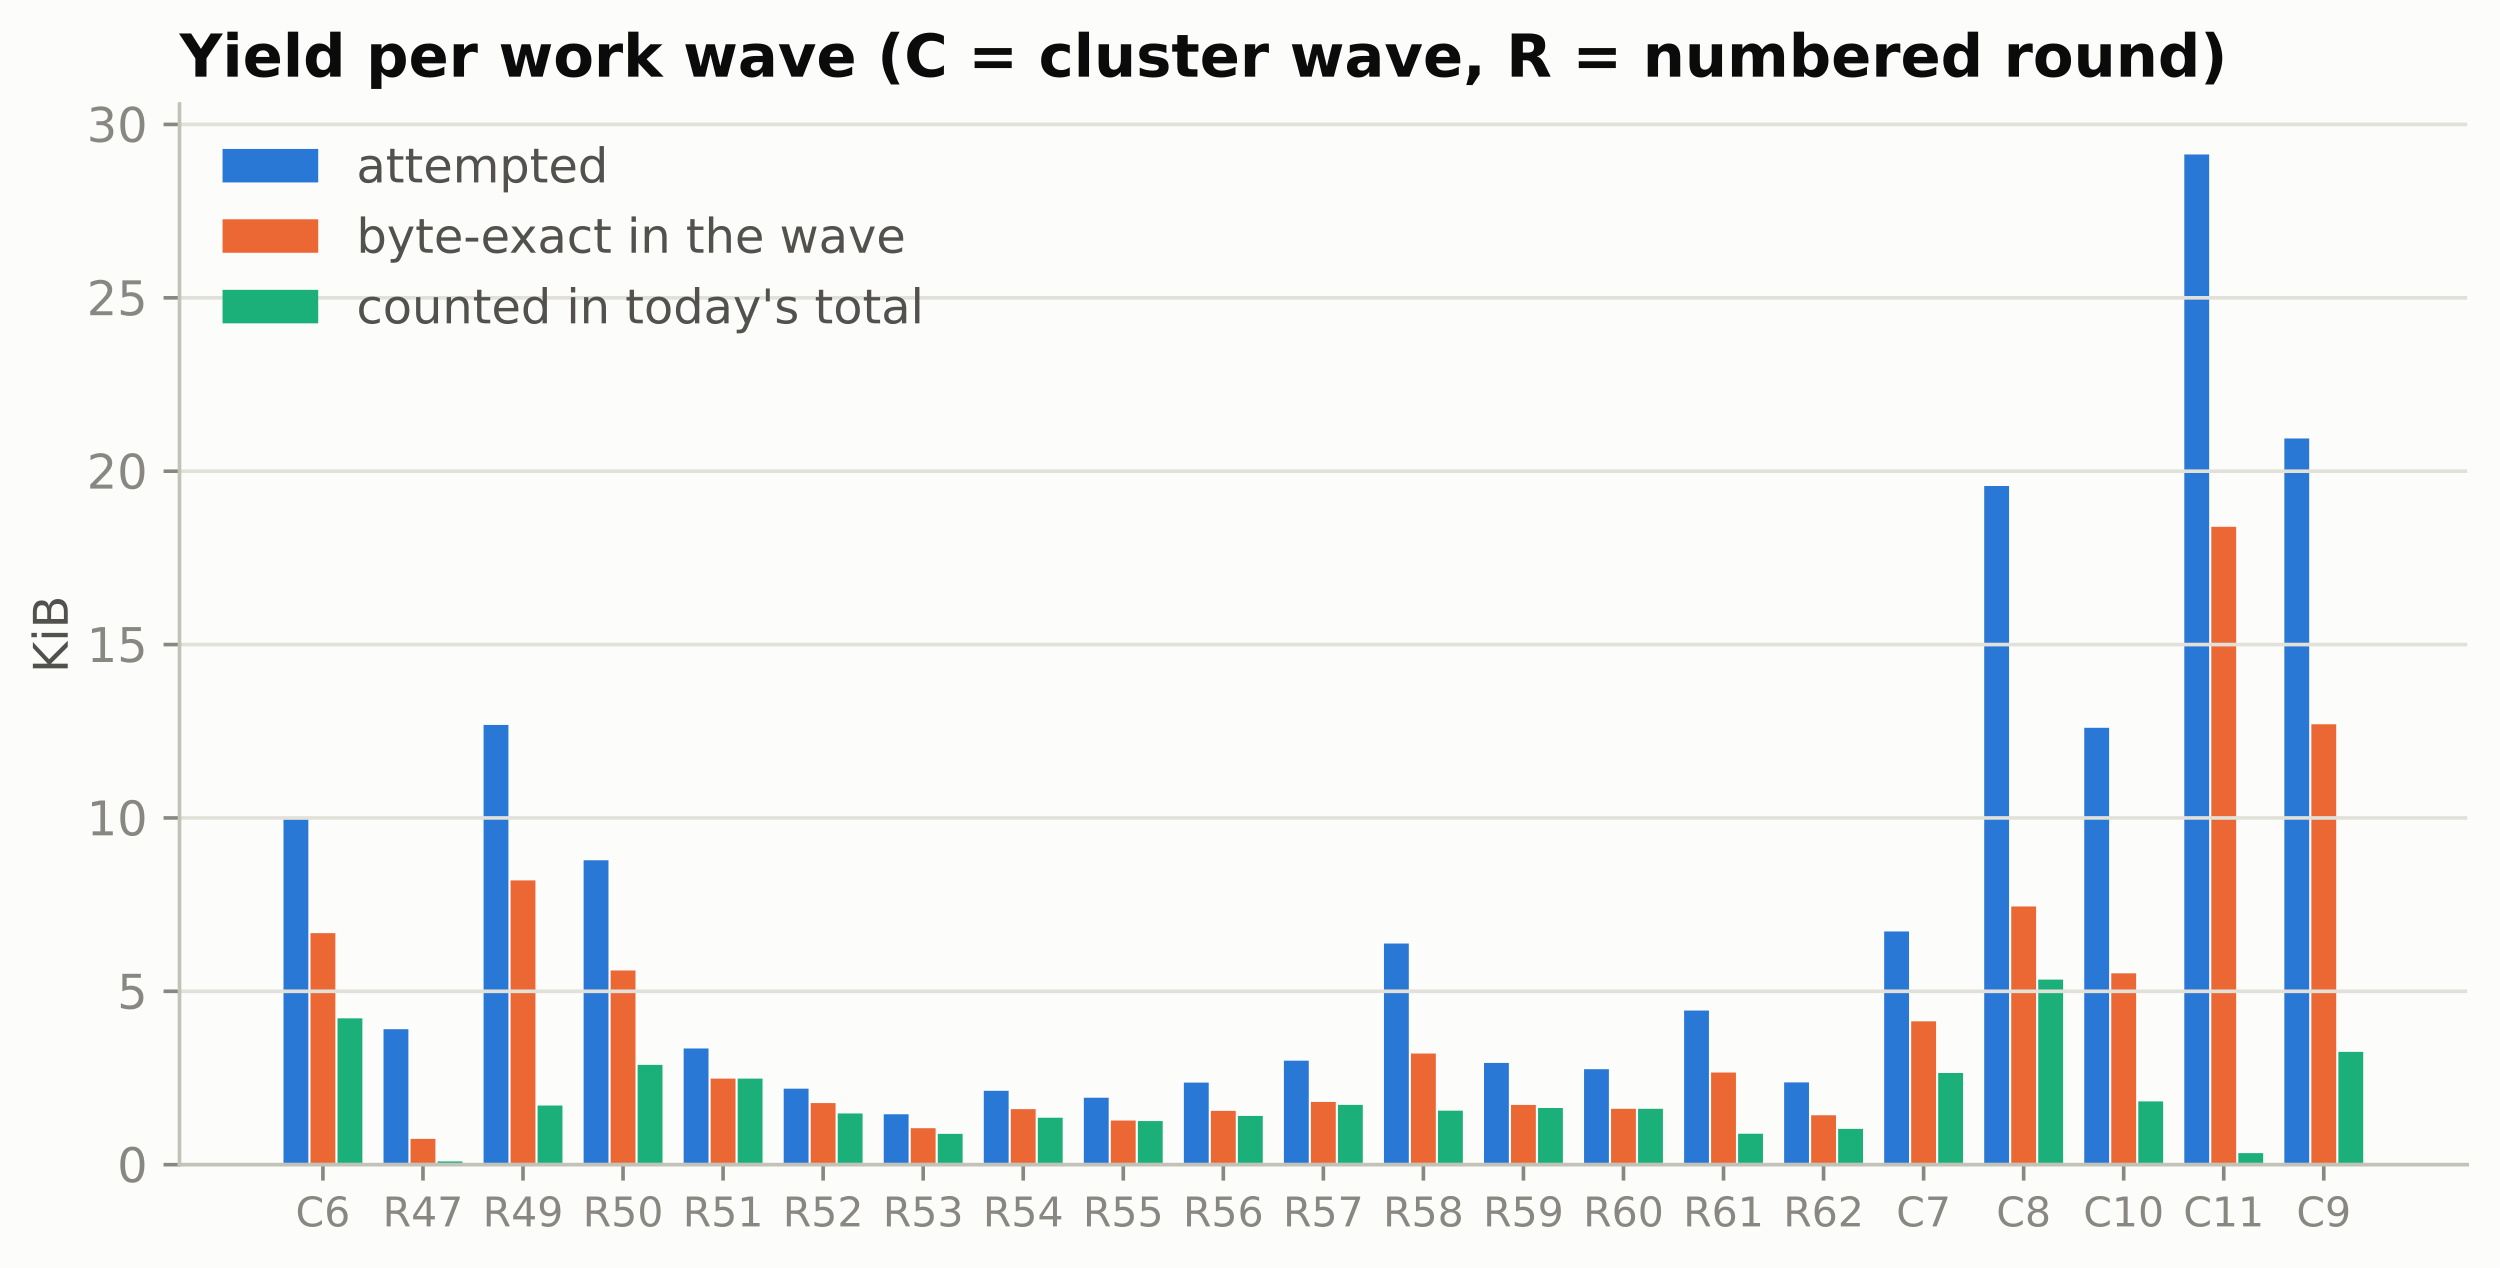
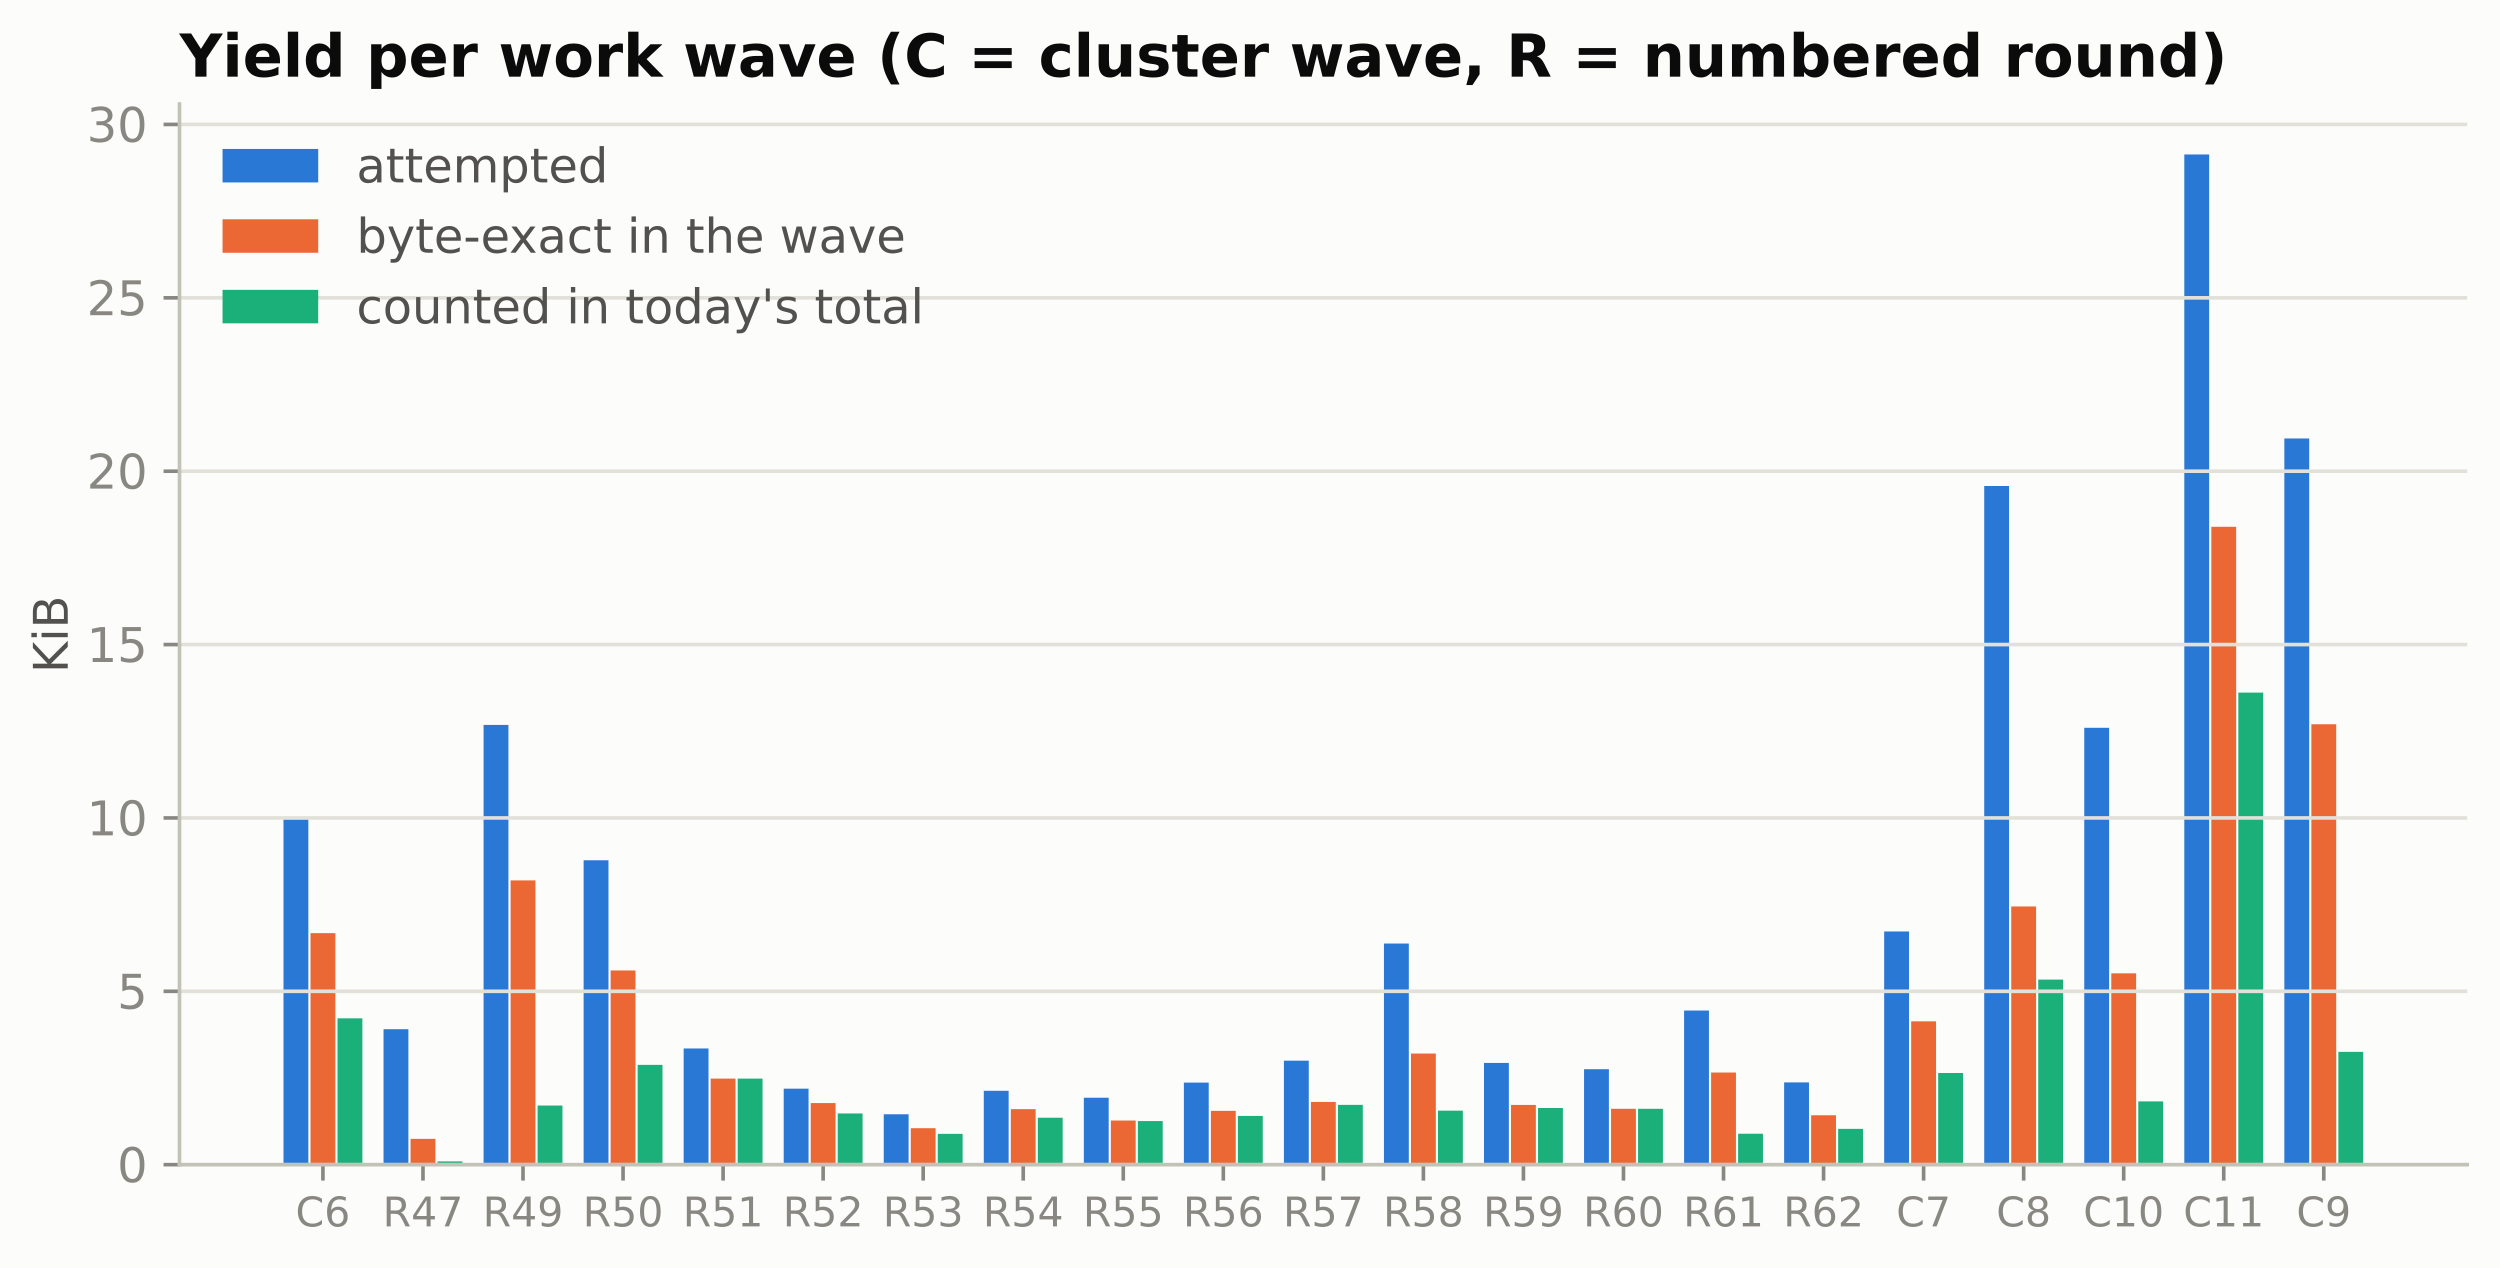
<svg xmlns="http://www.w3.org/2000/svg" xmlns:xlink="http://www.w3.org/1999/xlink" width="548.805pt" height="278.318pt" viewBox="0 0 548.805 278.318" version="1.1">
  <defs>
    <style type="text/css">*{stroke-linejoin: round; stroke-linecap: butt}</style>
  </defs>
  <g id="figure_1">
    <g id="patch_1">
      <path d="M 0 278.318  L 548.805 278.318  L 548.805 0  L 0 0  z " style="fill: #fcfcfb" />
    </g>
    <g id="axes_1">
      <g id="patch_2">
        <path d="M 39.405 255.672  L 541.605 255.672  L 541.605 22.824  L 39.405 22.824  z " style="fill: #fcfcfb" />
      </g>
      <g id="patch_3">
        <path d="M 62.232 255.672  L 67.687 255.672  L 67.687 179.859  L 62.232 179.859  z " clip-path="url(#p087fa8f409)" style="fill: #2a78d6" />
      </g>
      <g id="patch_4">
        <path d="M 84.194 255.672  L 89.649 255.672  L 89.649 225.931  L 84.194 225.931  z " clip-path="url(#p087fa8f409)" style="fill: #2a78d6" />
      </g>
      <g id="patch_5">
        <path d="M 106.155 255.672  L 111.61 255.672  L 111.61 159.135  L 106.155 159.135  z " clip-path="url(#p087fa8f409)" style="fill: #2a78d6" />
      </g>
      <g id="patch_6">
        <path d="M 128.117 255.672  L 133.572 255.672  L 133.572 188.846  L 128.117 188.846  z " clip-path="url(#p087fa8f409)" style="fill: #2a78d6" />
      </g>
      <g id="patch_7">
        <path d="M 150.078 255.672  L 155.534 255.672  L 155.534 230.161  L 150.078 230.161  z " clip-path="url(#p087fa8f409)" style="fill: #2a78d6" />
      </g>
      <g id="patch_8">
        <path d="M 172.04 255.672  L 177.495 255.672  L 177.495 238.984  L 172.04 238.984  z " clip-path="url(#p087fa8f409)" style="fill: #2a78d6" />
      </g>
      <g id="patch_9">
        <path d="M 194.001 255.672  L 199.457 255.672  L 199.457 244.611  L 194.001 244.611  z " clip-path="url(#p087fa8f409)" style="fill: #2a78d6" />
      </g>
      <g id="patch_10">
        <path d="M 215.963 255.672  L 221.418 255.672  L 221.418 239.46  L 215.963 239.46  z " clip-path="url(#p087fa8f409)" style="fill: #2a78d6" />
      </g>
      <g id="patch_11">
        <path d="M 237.925 255.672  L 243.38 255.672  L 243.38 240.984  L 237.925 240.984  z " clip-path="url(#p087fa8f409)" style="fill: #2a78d6" />
      </g>
      <g id="patch_12">
        <path d="M 259.886 255.672  L 265.341 255.672  L 265.341 237.654  L 259.886 237.654  z " clip-path="url(#p087fa8f409)" style="fill: #2a78d6" />
      </g>
      <g id="patch_13">
        <path d="M 281.848 255.672  L 287.303 255.672  L 287.303 232.837  L 281.848 232.837  z " clip-path="url(#p087fa8f409)" style="fill: #2a78d6" />
      </g>
      <g id="patch_14">
        <path d="M 303.809 255.672  L 309.264 255.672  L 309.264 207.132  L 303.809 207.132  z " clip-path="url(#p087fa8f409)" style="fill: #2a78d6" />
      </g>
      <g id="patch_15">
        <path d="M 325.771 255.672  L 331.226 255.672  L 331.226 233.342  L 325.771 233.342  z " clip-path="url(#p087fa8f409)" style="fill: #2a78d6" />
      </g>
      <g id="patch_16">
        <path d="M 347.732 255.672  L 353.188 255.672  L 353.188 234.717  L 347.732 234.717  z " clip-path="url(#p087fa8f409)" style="fill: #2a78d6" />
      </g>
      <g id="patch_17">
        <path d="M 369.694 255.672  L 375.149 255.672  L 375.149 221.828  L 369.694 221.828  z " clip-path="url(#p087fa8f409)" style="fill: #2a78d6" />
      </g>
      <g id="patch_18">
        <path d="M 391.655 255.672  L 397.111 255.672  L 397.111 237.616  L 391.655 237.616  z " clip-path="url(#p087fa8f409)" style="fill: #2a78d6" />
      </g>
      <g id="patch_19">
        <path d="M 413.617 255.672  L 419.072 255.672  L 419.072 204.478  L 413.617 204.478  z " clip-path="url(#p087fa8f409)" style="fill: #2a78d6" />
      </g>
      <g id="patch_20">
        <path d="M 435.578 255.672  L 441.034 255.672  L 441.034 106.692  L 435.578 106.692  z " clip-path="url(#p087fa8f409)" style="fill: #2a78d6" />
      </g>
      <g id="patch_21">
        <path d="M 457.54 255.672  L 462.995 255.672  L 462.995 159.774  L 457.54 159.774  z " clip-path="url(#p087fa8f409)" style="fill: #2a78d6" />
      </g>
      <g id="patch_22">
        <path d="M 479.502 255.672  L 484.957 255.672  L 484.957 33.912  L 479.502 33.912  z " clip-path="url(#p087fa8f409)" style="fill: #2a78d6" />
      </g>
      <g id="patch_23">
        <path d="M 501.463 255.672  L 506.918 255.672  L 506.918 96.248  L 501.463 96.248  z " clip-path="url(#p087fa8f409)" style="fill: #2a78d6" />
      </g>
      <g id="patch_24">
        <path d="M 68.162 255.672  L 73.617 255.672  L 73.617 204.843  L 68.162 204.843  z " clip-path="url(#p087fa8f409)" style="fill: #eb6834" />
      </g>
      <g id="patch_25">
        <path d="M 90.123 255.672  L 95.579 255.672  L 95.579 250  L 90.123 250  z " clip-path="url(#p087fa8f409)" style="fill: #eb6834" />
      </g>
      <g id="patch_26">
        <path d="M 112.085 255.672  L 117.54 255.672  L 117.54 193.261  L 112.085 193.261  z " clip-path="url(#p087fa8f409)" style="fill: #eb6834" />
      </g>
      <g id="patch_27">
        <path d="M 134.046 255.672  L 139.502 255.672  L 139.502 213.034  L 134.046 213.034  z " clip-path="url(#p087fa8f409)" style="fill: #eb6834" />
      </g>
      <g id="patch_28">
        <path d="M 156.008 255.672  L 161.463 255.672  L 161.463 236.784  L 156.008 236.784  z " clip-path="url(#p087fa8f409)" style="fill: #eb6834" />
      </g>
      <g id="patch_29">
        <path d="M 177.97 255.672  L 183.425 255.672  L 183.425 242.143  L 177.97 242.143  z " clip-path="url(#p087fa8f409)" style="fill: #eb6834" />
      </g>
      <g id="patch_30">
        <path d="M 199.931 255.672  L 205.386 255.672  L 205.386 247.659  L 199.931 247.659  z " clip-path="url(#p087fa8f409)" style="fill: #eb6834" />
      </g>
      <g id="patch_31">
        <path d="M 221.893 255.672  L 227.348 255.672  L 227.348 243.481  L 221.893 243.481  z " clip-path="url(#p087fa8f409)" style="fill: #eb6834" />
      </g>
      <g id="patch_32">
        <path d="M 243.854 255.672  L 249.309 255.672  L 249.309 245.986  L 243.854 245.986  z " clip-path="url(#p087fa8f409)" style="fill: #eb6834" />
      </g>
      <g id="patch_33">
        <path d="M 265.816 255.672  L 271.271 255.672  L 271.271 243.853  L 265.816 243.853  z " clip-path="url(#p087fa8f409)" style="fill: #eb6834" />
      </g>
      <g id="patch_34">
        <path d="M 287.777 255.672  L 293.232 255.672  L 293.232 241.905  L 287.777 241.905  z " clip-path="url(#p087fa8f409)" style="fill: #eb6834" />
      </g>
      <g id="patch_35">
        <path d="M 309.739 255.672  L 315.194 255.672  L 315.194 231.276  L 309.739 231.276  z " clip-path="url(#p087fa8f409)" style="fill: #eb6834" />
      </g>
      <g id="patch_36">
        <path d="M 331.7 255.672  L 337.156 255.672  L 337.156 242.552  L 331.7 242.552  z " clip-path="url(#p087fa8f409)" style="fill: #eb6834" />
      </g>
      <g id="patch_37">
        <path d="M 353.662 255.672  L 359.117 255.672  L 359.117 243.4  L 353.662 243.4  z " clip-path="url(#p087fa8f409)" style="fill: #eb6834" />
      </g>
      <g id="patch_38">
        <path d="M 375.623 255.672  L 381.079 255.672  L 381.079 235.446  L 375.623 235.446  z " clip-path="url(#p087fa8f409)" style="fill: #eb6834" />
      </g>
      <g id="patch_39">
        <path d="M 397.585 255.672  L 403.04 255.672  L 403.04 244.827  L 397.585 244.827  z " clip-path="url(#p087fa8f409)" style="fill: #eb6834" />
      </g>
      <g id="patch_40">
        <path d="M 419.547 255.672  L 425.002 255.672  L 425.002 224.207  L 419.547 224.207  z " clip-path="url(#p087fa8f409)" style="fill: #eb6834" />
      </g>
      <g id="patch_41">
        <path d="M 441.508 255.672  L 446.963 255.672  L 446.963 198.985  L 441.508 198.985  z " clip-path="url(#p087fa8f409)" style="fill: #eb6834" />
      </g>
      <g id="patch_42">
        <path d="M 463.47 255.672  L 468.925 255.672  L 468.925 213.673  L 463.47 213.673  z " clip-path="url(#p087fa8f409)" style="fill: #eb6834" />
      </g>
      <g id="patch_43">
        <path d="M 485.431 255.672  L 490.886 255.672  L 490.886 115.65  L 485.431 115.65  z " clip-path="url(#p087fa8f409)" style="fill: #eb6834" />
      </g>
      <g id="patch_44">
        <path d="M 507.393 255.672  L 512.848 255.672  L 512.848 158.986  L 507.393 158.986  z " clip-path="url(#p087fa8f409)" style="fill: #eb6834" />
      </g>
      <g id="patch_45">
        <path d="M 74.091 255.672  L 79.547 255.672  L 79.547 223.552  L 74.091 223.552  z " clip-path="url(#p087fa8f409)" style="fill: #1baf7a" />
      </g>
      <g id="patch_46">
        <path d="M 96.053 255.672  L 101.508 255.672  L 101.508 254.958  L 96.053 254.958  z " clip-path="url(#p087fa8f409)" style="fill: #1baf7a" />
      </g>
      <g id="patch_47">
        <path d="M 118.014 255.672  L 123.47 255.672  L 123.47 242.686  L 118.014 242.686  z " clip-path="url(#p087fa8f409)" style="fill: #1baf7a" />
      </g>
      <g id="patch_48">
        <path d="M 139.976 255.672  L 145.431 255.672  L 145.431 233.766  L 139.976 233.766  z " clip-path="url(#p087fa8f409)" style="fill: #1baf7a" />
      </g>
      <g id="patch_49">
        <path d="M 161.938 255.672  L 167.393 255.672  L 167.393 236.784  L 161.938 236.784  z " clip-path="url(#p087fa8f409)" style="fill: #1baf7a" />
      </g>
      <g id="patch_50">
        <path d="M 183.899 255.672  L 189.354 255.672  L 189.354 244.425  L 183.899 244.425  z " clip-path="url(#p087fa8f409)" style="fill: #1baf7a" />
      </g>
      <g id="patch_51">
        <path d="M 205.861 255.672  L 211.316 255.672  L 211.316 248.915  L 205.861 248.915  z " clip-path="url(#p087fa8f409)" style="fill: #1baf7a" />
      </g>
      <g id="patch_52">
        <path d="M 227.822 255.672  L 233.277 255.672  L 233.277 245.362  L 227.822 245.362  z " clip-path="url(#p087fa8f409)" style="fill: #1baf7a" />
      </g>
      <g id="patch_53">
        <path d="M 249.784 255.672  L 255.239 255.672  L 255.239 246.098  L 249.784 246.098  z " clip-path="url(#p087fa8f409)" style="fill: #1baf7a" />
      </g>
      <g id="patch_54">
        <path d="M 271.745 255.672  L 277.201 255.672  L 277.201 244.975  L 271.745 244.975  z " clip-path="url(#p087fa8f409)" style="fill: #1baf7a" />
      </g>
      <g id="patch_55">
        <path d="M 293.707 255.672  L 299.162 255.672  L 299.162 242.537  L 293.707 242.537  z " clip-path="url(#p087fa8f409)" style="fill: #1baf7a" />
      </g>
      <g id="patch_56">
        <path d="M 315.668 255.672  L 321.124 255.672  L 321.124 243.816  L 315.668 243.816  z " clip-path="url(#p087fa8f409)" style="fill: #1baf7a" />
      </g>
      <g id="patch_57">
        <path d="M 337.63 255.672  L 343.085 255.672  L 343.085 243.236  L 337.63 243.236  z " clip-path="url(#p087fa8f409)" style="fill: #1baf7a" />
      </g>
      <g id="patch_58">
        <path d="M 359.592 255.672  L 365.047 255.672  L 365.047 243.4  L 359.592 243.4  z " clip-path="url(#p087fa8f409)" style="fill: #1baf7a" />
      </g>
      <g id="patch_59">
        <path d="M 381.553 255.672  L 387.008 255.672  L 387.008 248.878  L 381.553 248.878  z " clip-path="url(#p087fa8f409)" style="fill: #1baf7a" />
      </g>
      <g id="patch_60">
        <path d="M 403.515 255.672  L 408.97 255.672  L 408.97 247.815  L 403.515 247.815  z " clip-path="url(#p087fa8f409)" style="fill: #1baf7a" />
      </g>
      <g id="patch_61">
        <path d="M 425.476 255.672  L 430.931 255.672  L 430.931 235.542  L 425.476 235.542  z " clip-path="url(#p087fa8f409)" style="fill: #1baf7a" />
      </g>
      <g id="patch_62">
        <path d="M 447.438 255.672  L 452.893 255.672  L 452.893 215.049  L 447.438 215.049  z " clip-path="url(#p087fa8f409)" style="fill: #1baf7a" />
      </g>
      <g id="patch_63">
        <path d="M 469.399 255.672  L 474.855 255.672  L 474.855 241.779  L 469.399 241.779  z " clip-path="url(#p087fa8f409)" style="fill: #1baf7a" />
      </g>
      <g id="patch_64">
-         <path d="M 491.361 255.672  L 496.816 255.672  L 496.816 253.137  L 491.361 253.137  z " clip-path="url(#p087fa8f409)" style="fill: #1baf7a" />
+         <path d="M 491.361 255.672  L 496.816 255.672  L 496.816 152.043  L 491.361 152.043  z " clip-path="url(#p087fa8f409)" style="fill: #1baf7a" />
      </g>
      <g id="patch_65">
        <path d="M 513.322 255.672  L 518.778 255.672  L 518.778 230.911  L 513.322 230.911  z " clip-path="url(#p087fa8f409)" style="fill: #1baf7a" />
      </g>
      <g id="matplotlib.axis_1">
        <g id="xtick_1">
          <g id="line2d_1">
            <defs>
              <path id="mc9588ca993" d="M 0 0  L 0 3.5  " style="stroke: #898781; stroke-width: 0.8" />
            </defs>
            <g>
              <use xlink:href="#mc9588ca993" x="70.889" y="255.672" style="fill: #898781; stroke: #898781; stroke-width: 0.8" />
            </g>
          </g>
          <g id="text_1">
            <text style="font-size: 9px; font-family: 'Segoe UI', 'DejaVu Sans', 'Bitstream Vera Sans', 'Computer Modern Sans Serif', 'Lucida Grande', 'Verdana', 'Geneva', 'Lucid', 'Arial', 'Helvetica', 'Avant Garde', sans-serif; text-anchor: middle; fill: #898781" x="70.889" y="269.224" transform="rotate(-0 70.88939 269.2243)">C6</text>
          </g>
        </g>
        <g id="xtick_2">
          <g id="line2d_2">
            <g>
              <use xlink:href="#mc9588ca993" x="92.851" y="255.672" style="fill: #898781; stroke: #898781; stroke-width: 0.8" />
            </g>
          </g>
          <g id="text_2">
            <text style="font-size: 9px; font-family: 'Segoe UI', 'DejaVu Sans', 'Bitstream Vera Sans', 'Computer Modern Sans Serif', 'Lucida Grande', 'Verdana', 'Geneva', 'Lucid', 'Arial', 'Helvetica', 'Avant Garde', sans-serif; text-anchor: middle; fill: #898781" x="92.851" y="269.224" transform="rotate(-0 92.85094 269.2243)">R47</text>
          </g>
        </g>
        <g id="xtick_3">
          <g id="line2d_3">
            <g>
              <use xlink:href="#mc9588ca993" x="114.812" y="255.672" style="fill: #898781; stroke: #898781; stroke-width: 0.8" />
            </g>
          </g>
          <g id="text_3">
            <text style="font-size: 9px; font-family: 'Segoe UI', 'DejaVu Sans', 'Bitstream Vera Sans', 'Computer Modern Sans Serif', 'Lucida Grande', 'Verdana', 'Geneva', 'Lucid', 'Arial', 'Helvetica', 'Avant Garde', sans-serif; text-anchor: middle; fill: #898781" x="114.812" y="269.224" transform="rotate(-0 114.8125 269.2243)">R49</text>
          </g>
        </g>
        <g id="xtick_4">
          <g id="line2d_4">
            <g>
              <use xlink:href="#mc9588ca993" x="136.774" y="255.672" style="fill: #898781; stroke: #898781; stroke-width: 0.8" />
            </g>
          </g>
          <g id="text_4">
            <text style="font-size: 9px; font-family: 'Segoe UI', 'DejaVu Sans', 'Bitstream Vera Sans', 'Computer Modern Sans Serif', 'Lucida Grande', 'Verdana', 'Geneva', 'Lucid', 'Arial', 'Helvetica', 'Avant Garde', sans-serif; text-anchor: middle; fill: #898781" x="136.774" y="269.224" transform="rotate(-0 136.774 269.2243)">R50</text>
          </g>
        </g>
        <g id="xtick_5">
          <g id="line2d_5">
            <g>
              <use xlink:href="#mc9588ca993" x="158.736" y="255.672" style="fill: #898781; stroke: #898781; stroke-width: 0.8" />
            </g>
          </g>
          <g id="text_5">
            <text style="font-size: 9px; font-family: 'Segoe UI', 'DejaVu Sans', 'Bitstream Vera Sans', 'Computer Modern Sans Serif', 'Lucida Grande', 'Verdana', 'Geneva', 'Lucid', 'Arial', 'Helvetica', 'Avant Garde', sans-serif; text-anchor: middle; fill: #898781" x="158.736" y="269.224" transform="rotate(-0 158.7356 269.2243)">R51</text>
          </g>
        </g>
        <g id="xtick_6">
          <g id="line2d_6">
            <g>
              <use xlink:href="#mc9588ca993" x="180.697" y="255.672" style="fill: #898781; stroke: #898781; stroke-width: 0.8" />
            </g>
          </g>
          <g id="text_6">
            <text style="font-size: 9px; font-family: 'Segoe UI', 'DejaVu Sans', 'Bitstream Vera Sans', 'Computer Modern Sans Serif', 'Lucida Grande', 'Verdana', 'Geneva', 'Lucid', 'Arial', 'Helvetica', 'Avant Garde', sans-serif; text-anchor: middle; fill: #898781" x="180.697" y="269.224" transform="rotate(-0 180.6971 269.2243)">R52</text>
          </g>
        </g>
        <g id="xtick_7">
          <g id="line2d_7">
            <g>
              <use xlink:href="#mc9588ca993" x="202.659" y="255.672" style="fill: #898781; stroke: #898781; stroke-width: 0.8" />
            </g>
          </g>
          <g id="text_7">
            <text style="font-size: 9px; font-family: 'Segoe UI', 'DejaVu Sans', 'Bitstream Vera Sans', 'Computer Modern Sans Serif', 'Lucida Grande', 'Verdana', 'Geneva', 'Lucid', 'Arial', 'Helvetica', 'Avant Garde', sans-serif; text-anchor: middle; fill: #898781" x="202.659" y="269.224" transform="rotate(-0 202.6587 269.2243)">R53</text>
          </g>
        </g>
        <g id="xtick_8">
          <g id="line2d_8">
            <g>
              <use xlink:href="#mc9588ca993" x="224.62" y="255.672" style="fill: #898781; stroke: #898781; stroke-width: 0.8" />
            </g>
          </g>
          <g id="text_8">
            <text style="font-size: 9px; font-family: 'Segoe UI', 'DejaVu Sans', 'Bitstream Vera Sans', 'Computer Modern Sans Serif', 'Lucida Grande', 'Verdana', 'Geneva', 'Lucid', 'Arial', 'Helvetica', 'Avant Garde', sans-serif; text-anchor: middle; fill: #898781" x="224.62" y="269.224" transform="rotate(-0 224.6202 269.2243)">R54</text>
          </g>
        </g>
        <g id="xtick_9">
          <g id="line2d_9">
            <g>
              <use xlink:href="#mc9588ca993" x="246.582" y="255.672" style="fill: #898781; stroke: #898781; stroke-width: 0.8" />
            </g>
          </g>
          <g id="text_9">
            <text style="font-size: 9px; font-family: 'Segoe UI', 'DejaVu Sans', 'Bitstream Vera Sans', 'Computer Modern Sans Serif', 'Lucida Grande', 'Verdana', 'Geneva', 'Lucid', 'Arial', 'Helvetica', 'Avant Garde', sans-serif; text-anchor: middle; fill: #898781" x="246.582" y="269.224" transform="rotate(-0 246.5818 269.2243)">R55</text>
          </g>
        </g>
        <g id="xtick_10">
          <g id="line2d_10">
            <g>
              <use xlink:href="#mc9588ca993" x="268.543" y="255.672" style="fill: #898781; stroke: #898781; stroke-width: 0.8" />
            </g>
          </g>
          <g id="text_10">
            <text style="font-size: 9px; font-family: 'Segoe UI', 'DejaVu Sans', 'Bitstream Vera Sans', 'Computer Modern Sans Serif', 'Lucida Grande', 'Verdana', 'Geneva', 'Lucid', 'Arial', 'Helvetica', 'Avant Garde', sans-serif; text-anchor: middle; fill: #898781" x="268.543" y="269.224" transform="rotate(-0 268.5433 269.2243)">R56</text>
          </g>
        </g>
        <g id="xtick_11">
          <g id="line2d_11">
            <g>
              <use xlink:href="#mc9588ca993" x="290.505" y="255.672" style="fill: #898781; stroke: #898781; stroke-width: 0.8" />
            </g>
          </g>
          <g id="text_11">
            <text style="font-size: 9px; font-family: 'Segoe UI', 'DejaVu Sans', 'Bitstream Vera Sans', 'Computer Modern Sans Serif', 'Lucida Grande', 'Verdana', 'Geneva', 'Lucid', 'Arial', 'Helvetica', 'Avant Garde', sans-serif; text-anchor: middle; fill: #898781" x="290.505" y="269.224" transform="rotate(-0 290.5049 269.2243)">R57</text>
          </g>
        </g>
        <g id="xtick_12">
          <g id="line2d_12">
            <g>
              <use xlink:href="#mc9588ca993" x="312.466" y="255.672" style="fill: #898781; stroke: #898781; stroke-width: 0.8" />
            </g>
          </g>
          <g id="text_12">
            <text style="font-size: 9px; font-family: 'Segoe UI', 'DejaVu Sans', 'Bitstream Vera Sans', 'Computer Modern Sans Serif', 'Lucida Grande', 'Verdana', 'Geneva', 'Lucid', 'Arial', 'Helvetica', 'Avant Garde', sans-serif; text-anchor: middle; fill: #898781" x="312.466" y="269.224" transform="rotate(-0 312.4664 269.2243)">R58</text>
          </g>
        </g>
        <g id="xtick_13">
          <g id="line2d_13">
            <g>
              <use xlink:href="#mc9588ca993" x="334.428" y="255.672" style="fill: #898781; stroke: #898781; stroke-width: 0.8" />
            </g>
          </g>
          <g id="text_13">
            <text style="font-size: 9px; font-family: 'Segoe UI', 'DejaVu Sans', 'Bitstream Vera Sans', 'Computer Modern Sans Serif', 'Lucida Grande', 'Verdana', 'Geneva', 'Lucid', 'Arial', 'Helvetica', 'Avant Garde', sans-serif; text-anchor: middle; fill: #898781" x="334.428" y="269.224" transform="rotate(-0 334.428 269.2243)">R59</text>
          </g>
        </g>
        <g id="xtick_14">
          <g id="line2d_14">
            <g>
              <use xlink:href="#mc9588ca993" x="356.39" y="255.672" style="fill: #898781; stroke: #898781; stroke-width: 0.8" />
            </g>
          </g>
          <g id="text_14">
            <text style="font-size: 9px; font-family: 'Segoe UI', 'DejaVu Sans', 'Bitstream Vera Sans', 'Computer Modern Sans Serif', 'Lucida Grande', 'Verdana', 'Geneva', 'Lucid', 'Arial', 'Helvetica', 'Avant Garde', sans-serif; text-anchor: middle; fill: #898781" x="356.39" y="269.224" transform="rotate(-0 356.3895 269.2243)">R60</text>
          </g>
        </g>
        <g id="xtick_15">
          <g id="line2d_15">
            <g>
              <use xlink:href="#mc9588ca993" x="378.351" y="255.672" style="fill: #898781; stroke: #898781; stroke-width: 0.8" />
            </g>
          </g>
          <g id="text_15">
            <text style="font-size: 9px; font-family: 'Segoe UI', 'DejaVu Sans', 'Bitstream Vera Sans', 'Computer Modern Sans Serif', 'Lucida Grande', 'Verdana', 'Geneva', 'Lucid', 'Arial', 'Helvetica', 'Avant Garde', sans-serif; text-anchor: middle; fill: #898781" x="378.351" y="269.224" transform="rotate(-0 378.3511 269.2243)">R61</text>
          </g>
        </g>
        <g id="xtick_16">
          <g id="line2d_16">
            <g>
              <use xlink:href="#mc9588ca993" x="400.313" y="255.672" style="fill: #898781; stroke: #898781; stroke-width: 0.8" />
            </g>
          </g>
          <g id="text_16">
            <text style="font-size: 9px; font-family: 'Segoe UI', 'DejaVu Sans', 'Bitstream Vera Sans', 'Computer Modern Sans Serif', 'Lucida Grande', 'Verdana', 'Geneva', 'Lucid', 'Arial', 'Helvetica', 'Avant Garde', sans-serif; text-anchor: middle; fill: #898781" x="400.313" y="269.224" transform="rotate(-0 400.3126 269.2243)">R62</text>
          </g>
        </g>
        <g id="xtick_17">
          <g id="line2d_17">
            <g>
              <use xlink:href="#mc9588ca993" x="422.274" y="255.672" style="fill: #898781; stroke: #898781; stroke-width: 0.8" />
            </g>
          </g>
          <g id="text_17">
            <text style="font-size: 9px; font-family: 'Segoe UI', 'DejaVu Sans', 'Bitstream Vera Sans', 'Computer Modern Sans Serif', 'Lucida Grande', 'Verdana', 'Geneva', 'Lucid', 'Arial', 'Helvetica', 'Avant Garde', sans-serif; text-anchor: middle; fill: #898781" x="422.274" y="269.224" transform="rotate(-0 422.2742 269.2243)">C7</text>
          </g>
        </g>
        <g id="xtick_18">
          <g id="line2d_18">
            <g>
              <use xlink:href="#mc9588ca993" x="444.236" y="255.672" style="fill: #898781; stroke: #898781; stroke-width: 0.8" />
            </g>
          </g>
          <g id="text_18">
            <text style="font-size: 9px; font-family: 'Segoe UI', 'DejaVu Sans', 'Bitstream Vera Sans', 'Computer Modern Sans Serif', 'Lucida Grande', 'Verdana', 'Geneva', 'Lucid', 'Arial', 'Helvetica', 'Avant Garde', sans-serif; text-anchor: middle; fill: #898781" x="444.236" y="269.224" transform="rotate(-0 444.2357 269.2243)">C8</text>
          </g>
        </g>
        <g id="xtick_19">
          <g id="line2d_19">
            <g>
              <use xlink:href="#mc9588ca993" x="466.197" y="255.672" style="fill: #898781; stroke: #898781; stroke-width: 0.8" />
            </g>
          </g>
          <g id="text_19">
            <text style="font-size: 9px; font-family: 'Segoe UI', 'DejaVu Sans', 'Bitstream Vera Sans', 'Computer Modern Sans Serif', 'Lucida Grande', 'Verdana', 'Geneva', 'Lucid', 'Arial', 'Helvetica', 'Avant Garde', sans-serif; text-anchor: middle; fill: #898781" x="466.197" y="269.224" transform="rotate(-0 466.1973 269.2243)">C10</text>
          </g>
        </g>
        <g id="xtick_20">
          <g id="line2d_20">
            <g>
              <use xlink:href="#mc9588ca993" x="488.159" y="255.672" style="fill: #898781; stroke: #898781; stroke-width: 0.8" />
            </g>
          </g>
          <g id="text_20">
            <text style="font-size: 9px; font-family: 'Segoe UI', 'DejaVu Sans', 'Bitstream Vera Sans', 'Computer Modern Sans Serif', 'Lucida Grande', 'Verdana', 'Geneva', 'Lucid', 'Arial', 'Helvetica', 'Avant Garde', sans-serif; text-anchor: middle; fill: #898781" x="488.159" y="269.224" transform="rotate(-0 488.1588 269.2243)">C11</text>
          </g>
        </g>
        <g id="xtick_21">
          <g id="line2d_21">
            <g>
              <use xlink:href="#mc9588ca993" x="510.12" y="255.672" style="fill: #898781; stroke: #898781; stroke-width: 0.8" />
            </g>
          </g>
          <g id="text_21">
            <text style="font-size: 9px; font-family: 'Segoe UI', 'DejaVu Sans', 'Bitstream Vera Sans', 'Computer Modern Sans Serif', 'Lucida Grande', 'Verdana', 'Geneva', 'Lucid', 'Arial', 'Helvetica', 'Avant Garde', sans-serif; text-anchor: middle; fill: #898781" x="510.12" y="269.224" transform="rotate(-0 510.1204 269.2243)">C9</text>
          </g>
        </g>
      </g>
      <g id="matplotlib.axis_2">
        <g id="ytick_1">
          <g id="line2d_22">
            <path d="M 39.405 255.672  L 541.605 255.672  " clip-path="url(#p087fa8f409)" style="fill: none; stroke: #e1e0d9; stroke-width: 0.8; stroke-linecap: square" />
          </g>
          <g id="line2d_23">
            <defs>
              <path id="mee49852863" d="M 0 0  L -3.5 0  " style="stroke: #898781; stroke-width: 0.8" />
            </defs>
            <g>
              <use xlink:href="#mee49852863" x="39.405" y="255.672" style="fill: #898781; stroke: #898781; stroke-width: 0.8" />
            </g>
          </g>
          <g id="text_22">
            <text style="font-size: 10.5px; font-family: 'Segoe UI', 'DejaVu Sans', 'Bitstream Vera Sans', 'Computer Modern Sans Serif', 'Lucida Grande', 'Verdana', 'Geneva', 'Lucid', 'Arial', 'Helvetica', 'Avant Garde', sans-serif; text-anchor: end; fill: #898781" x="32.405" y="259.494" transform="rotate(-0 32.40487 259.4942)">0</text>
          </g>
        </g>
        <g id="ytick_2">
          <g id="line2d_24">
            <path d="M 39.405 217.613  L 541.605 217.613  " clip-path="url(#p087fa8f409)" style="fill: none; stroke: #e1e0d9; stroke-width: 0.8; stroke-linecap: square" />
          </g>
          <g id="line2d_25">
            <g>
              <use xlink:href="#mee49852863" x="39.405" y="217.613" style="fill: #898781; stroke: #898781; stroke-width: 0.8" />
            </g>
          </g>
          <g id="text_23">
            <text style="font-size: 10.5px; font-family: 'Segoe UI', 'DejaVu Sans', 'Bitstream Vera Sans', 'Computer Modern Sans Serif', 'Lucida Grande', 'Verdana', 'Geneva', 'Lucid', 'Arial', 'Helvetica', 'Avant Garde', sans-serif; text-anchor: end; fill: #898781" x="32.405" y="221.435" transform="rotate(-0 32.40487 221.4353)">5</text>
          </g>
        </g>
        <g id="ytick_3">
          <g id="line2d_26">
            <path d="M 39.405 179.554  L 541.605 179.554  " clip-path="url(#p087fa8f409)" style="fill: none; stroke: #e1e0d9; stroke-width: 0.8; stroke-linecap: square" />
          </g>
          <g id="line2d_27">
            <g>
              <use xlink:href="#mee49852863" x="39.405" y="179.554" style="fill: #898781; stroke: #898781; stroke-width: 0.8" />
            </g>
          </g>
          <g id="text_24">
            <text style="font-size: 10.5px; font-family: 'Segoe UI', 'DejaVu Sans', 'Bitstream Vera Sans', 'Computer Modern Sans Serif', 'Lucida Grande', 'Verdana', 'Geneva', 'Lucid', 'Arial', 'Helvetica', 'Avant Garde', sans-serif; text-anchor: end; fill: #898781" x="32.405" y="183.376" transform="rotate(-0 32.40487 183.3764)">10</text>
          </g>
        </g>
        <g id="ytick_4">
          <g id="line2d_28">
            <path d="M 39.405 141.495  L 541.605 141.495  " clip-path="url(#p087fa8f409)" style="fill: none; stroke: #e1e0d9; stroke-width: 0.8; stroke-linecap: square" />
          </g>
          <g id="line2d_29">
            <g>
              <use xlink:href="#mee49852863" x="39.405" y="141.495" style="fill: #898781; stroke: #898781; stroke-width: 0.8" />
            </g>
          </g>
          <g id="text_25">
            <text style="font-size: 10.5px; font-family: 'Segoe UI', 'DejaVu Sans', 'Bitstream Vera Sans', 'Computer Modern Sans Serif', 'Lucida Grande', 'Verdana', 'Geneva', 'Lucid', 'Arial', 'Helvetica', 'Avant Garde', sans-serif; text-anchor: end; fill: #898781" x="32.405" y="145.318" transform="rotate(-0 32.40487 145.3175)">15</text>
          </g>
        </g>
        <g id="ytick_5">
          <g id="line2d_30">
            <path d="M 39.405 103.436  L 541.605 103.436  " clip-path="url(#p087fa8f409)" style="fill: none; stroke: #e1e0d9; stroke-width: 0.8; stroke-linecap: square" />
          </g>
          <g id="line2d_31">
            <g>
              <use xlink:href="#mee49852863" x="39.405" y="103.436" style="fill: #898781; stroke: #898781; stroke-width: 0.8" />
            </g>
          </g>
          <g id="text_26">
            <text style="font-size: 10.5px; font-family: 'Segoe UI', 'DejaVu Sans', 'Bitstream Vera Sans', 'Computer Modern Sans Serif', 'Lucida Grande', 'Verdana', 'Geneva', 'Lucid', 'Arial', 'Helvetica', 'Avant Garde', sans-serif; text-anchor: end; fill: #898781" x="32.405" y="107.259" transform="rotate(-0 32.40487 107.2586)">20</text>
          </g>
        </g>
        <g id="ytick_6">
          <g id="line2d_32">
            <path d="M 39.405 65.378  L 541.605 65.378  " clip-path="url(#p087fa8f409)" style="fill: none; stroke: #e1e0d9; stroke-width: 0.8; stroke-linecap: square" />
          </g>
          <g id="line2d_33">
            <g>
              <use xlink:href="#mee49852863" x="39.405" y="65.378" style="fill: #898781; stroke: #898781; stroke-width: 0.8" />
            </g>
          </g>
          <g id="text_27">
            <text style="font-size: 10.5px; font-family: 'Segoe UI', 'DejaVu Sans', 'Bitstream Vera Sans', 'Computer Modern Sans Serif', 'Lucida Grande', 'Verdana', 'Geneva', 'Lucid', 'Arial', 'Helvetica', 'Avant Garde', sans-serif; text-anchor: end; fill: #898781" x="32.405" y="69.2" transform="rotate(-0 32.40487 69.1997)">25</text>
          </g>
        </g>
        <g id="ytick_7">
          <g id="line2d_34">
            <path d="M 39.405 27.319  L 541.605 27.319  " clip-path="url(#p087fa8f409)" style="fill: none; stroke: #e1e0d9; stroke-width: 0.8; stroke-linecap: square" />
          </g>
          <g id="line2d_35">
            <g>
              <use xlink:href="#mee49852863" x="39.405" y="27.319" style="fill: #898781; stroke: #898781; stroke-width: 0.8" />
            </g>
          </g>
          <g id="text_28">
            <text style="font-size: 10.5px; font-family: 'Segoe UI', 'DejaVu Sans', 'Bitstream Vera Sans', 'Computer Modern Sans Serif', 'Lucida Grande', 'Verdana', 'Geneva', 'Lucid', 'Arial', 'Helvetica', 'Avant Garde', sans-serif; text-anchor: end; fill: #898781" x="32.405" y="31.141" transform="rotate(-0 32.40487 31.1408)">30</text>
          </g>
        </g>
        <g id="text_29">
          <text style="font-size: 10.5px; font-family: 'Segoe UI', 'DejaVu Sans', 'Bitstream Vera Sans', 'Computer Modern Sans Serif', 'Lucida Grande', 'Verdana', 'Geneva', 'Lucid', 'Arial', 'Helvetica', 'Avant Garde', sans-serif; text-anchor: middle; fill: #52514e" x="14.875" y="139.248" transform="rotate(-90 14.87484 139.2481)">KiB</text>
        </g>
      </g>
      <g id="patch_66">
        <path d="M 39.405 255.672  L 39.405 22.824  " style="fill: none; stroke: #c3c2b7; stroke-width: 0.8; stroke-linejoin: miter; stroke-linecap: square" />
      </g>
      <g id="patch_67">
        <path d="M 39.405 255.672  L 541.605 255.672  " style="fill: none; stroke: #c3c2b7; stroke-width: 0.8; stroke-linejoin: miter; stroke-linecap: square" />
      </g>
      <g id="text_30">
        <text style="font-weight: 700; font-size: 13px; font-family: 'Segoe UI', 'DejaVu Sans', 'Bitstream Vera Sans', 'Computer Modern Sans Serif', 'Lucida Grande', 'Verdana', 'Geneva', 'Lucid', 'Arial', 'Helvetica', 'Avant Garde', sans-serif; text-anchor: start; fill: #0b0b0b" x="39.405" y="16.824" transform="rotate(-0 39.40487 16.82406)">Yield per work wave (C = cluster wave, R = numbered round)</text>
      </g>
      <g id="legend_1">
        <g id="patch_68">
          <path d="M 48.855 40.047  L 69.855 40.047  L 69.855 32.697  L 48.855 32.697  z " style="fill: #2a78d6" />
        </g>
        <g id="text_31">
          <text style="font-size: 10.5px; font-family: 'Segoe UI', 'DejaVu Sans', 'Bitstream Vera Sans', 'Computer Modern Sans Serif', 'Lucida Grande', 'Verdana', 'Geneva', 'Lucid', 'Arial', 'Helvetica', 'Avant Garde', sans-serif; text-anchor: start; fill: #52514e" x="78.255" y="40.047" transform="rotate(-0 78.25487 40.04734)">attempted</text>
        </g>
        <g id="patch_69">
          <path d="M 48.855 55.486  L 69.855 55.486  L 69.855 48.136  L 48.855 48.136  z " style="fill: #eb6834" />
        </g>
        <g id="text_32">
          <text style="font-size: 10.5px; font-family: 'Segoe UI', 'DejaVu Sans', 'Bitstream Vera Sans', 'Computer Modern Sans Serif', 'Lucida Grande', 'Verdana', 'Geneva', 'Lucid', 'Arial', 'Helvetica', 'Avant Garde', sans-serif; text-anchor: start; fill: #52514e" x="78.255" y="55.486" transform="rotate(-0 78.25487 55.48562)">byte-exact in the wave</text>
        </g>
        <g id="patch_70">
          <path d="M 48.855 70.98  L 69.855 70.98  L 69.855 63.63  L 48.855 63.63  z " style="fill: #1baf7a" />
        </g>
        <g id="text_33">
          <text style="font-size: 10.5px; font-family: 'Segoe UI', 'DejaVu Sans', 'Bitstream Vera Sans', 'Computer Modern Sans Serif', 'Lucida Grande', 'Verdana', 'Geneva', 'Lucid', 'Arial', 'Helvetica', 'Avant Garde', sans-serif; text-anchor: start; fill: #52514e" x="78.255" y="70.98" transform="rotate(-0 78.25487 70.97969)">counted in today's total</text>
        </g>
      </g>
    </g>
  </g>
  <defs>
    <clipPath id="p087fa8f409">
      <rect x="39.405" y="22.824" width="502.2" height="232.848" />
    </clipPath>
  </defs>
</svg>
